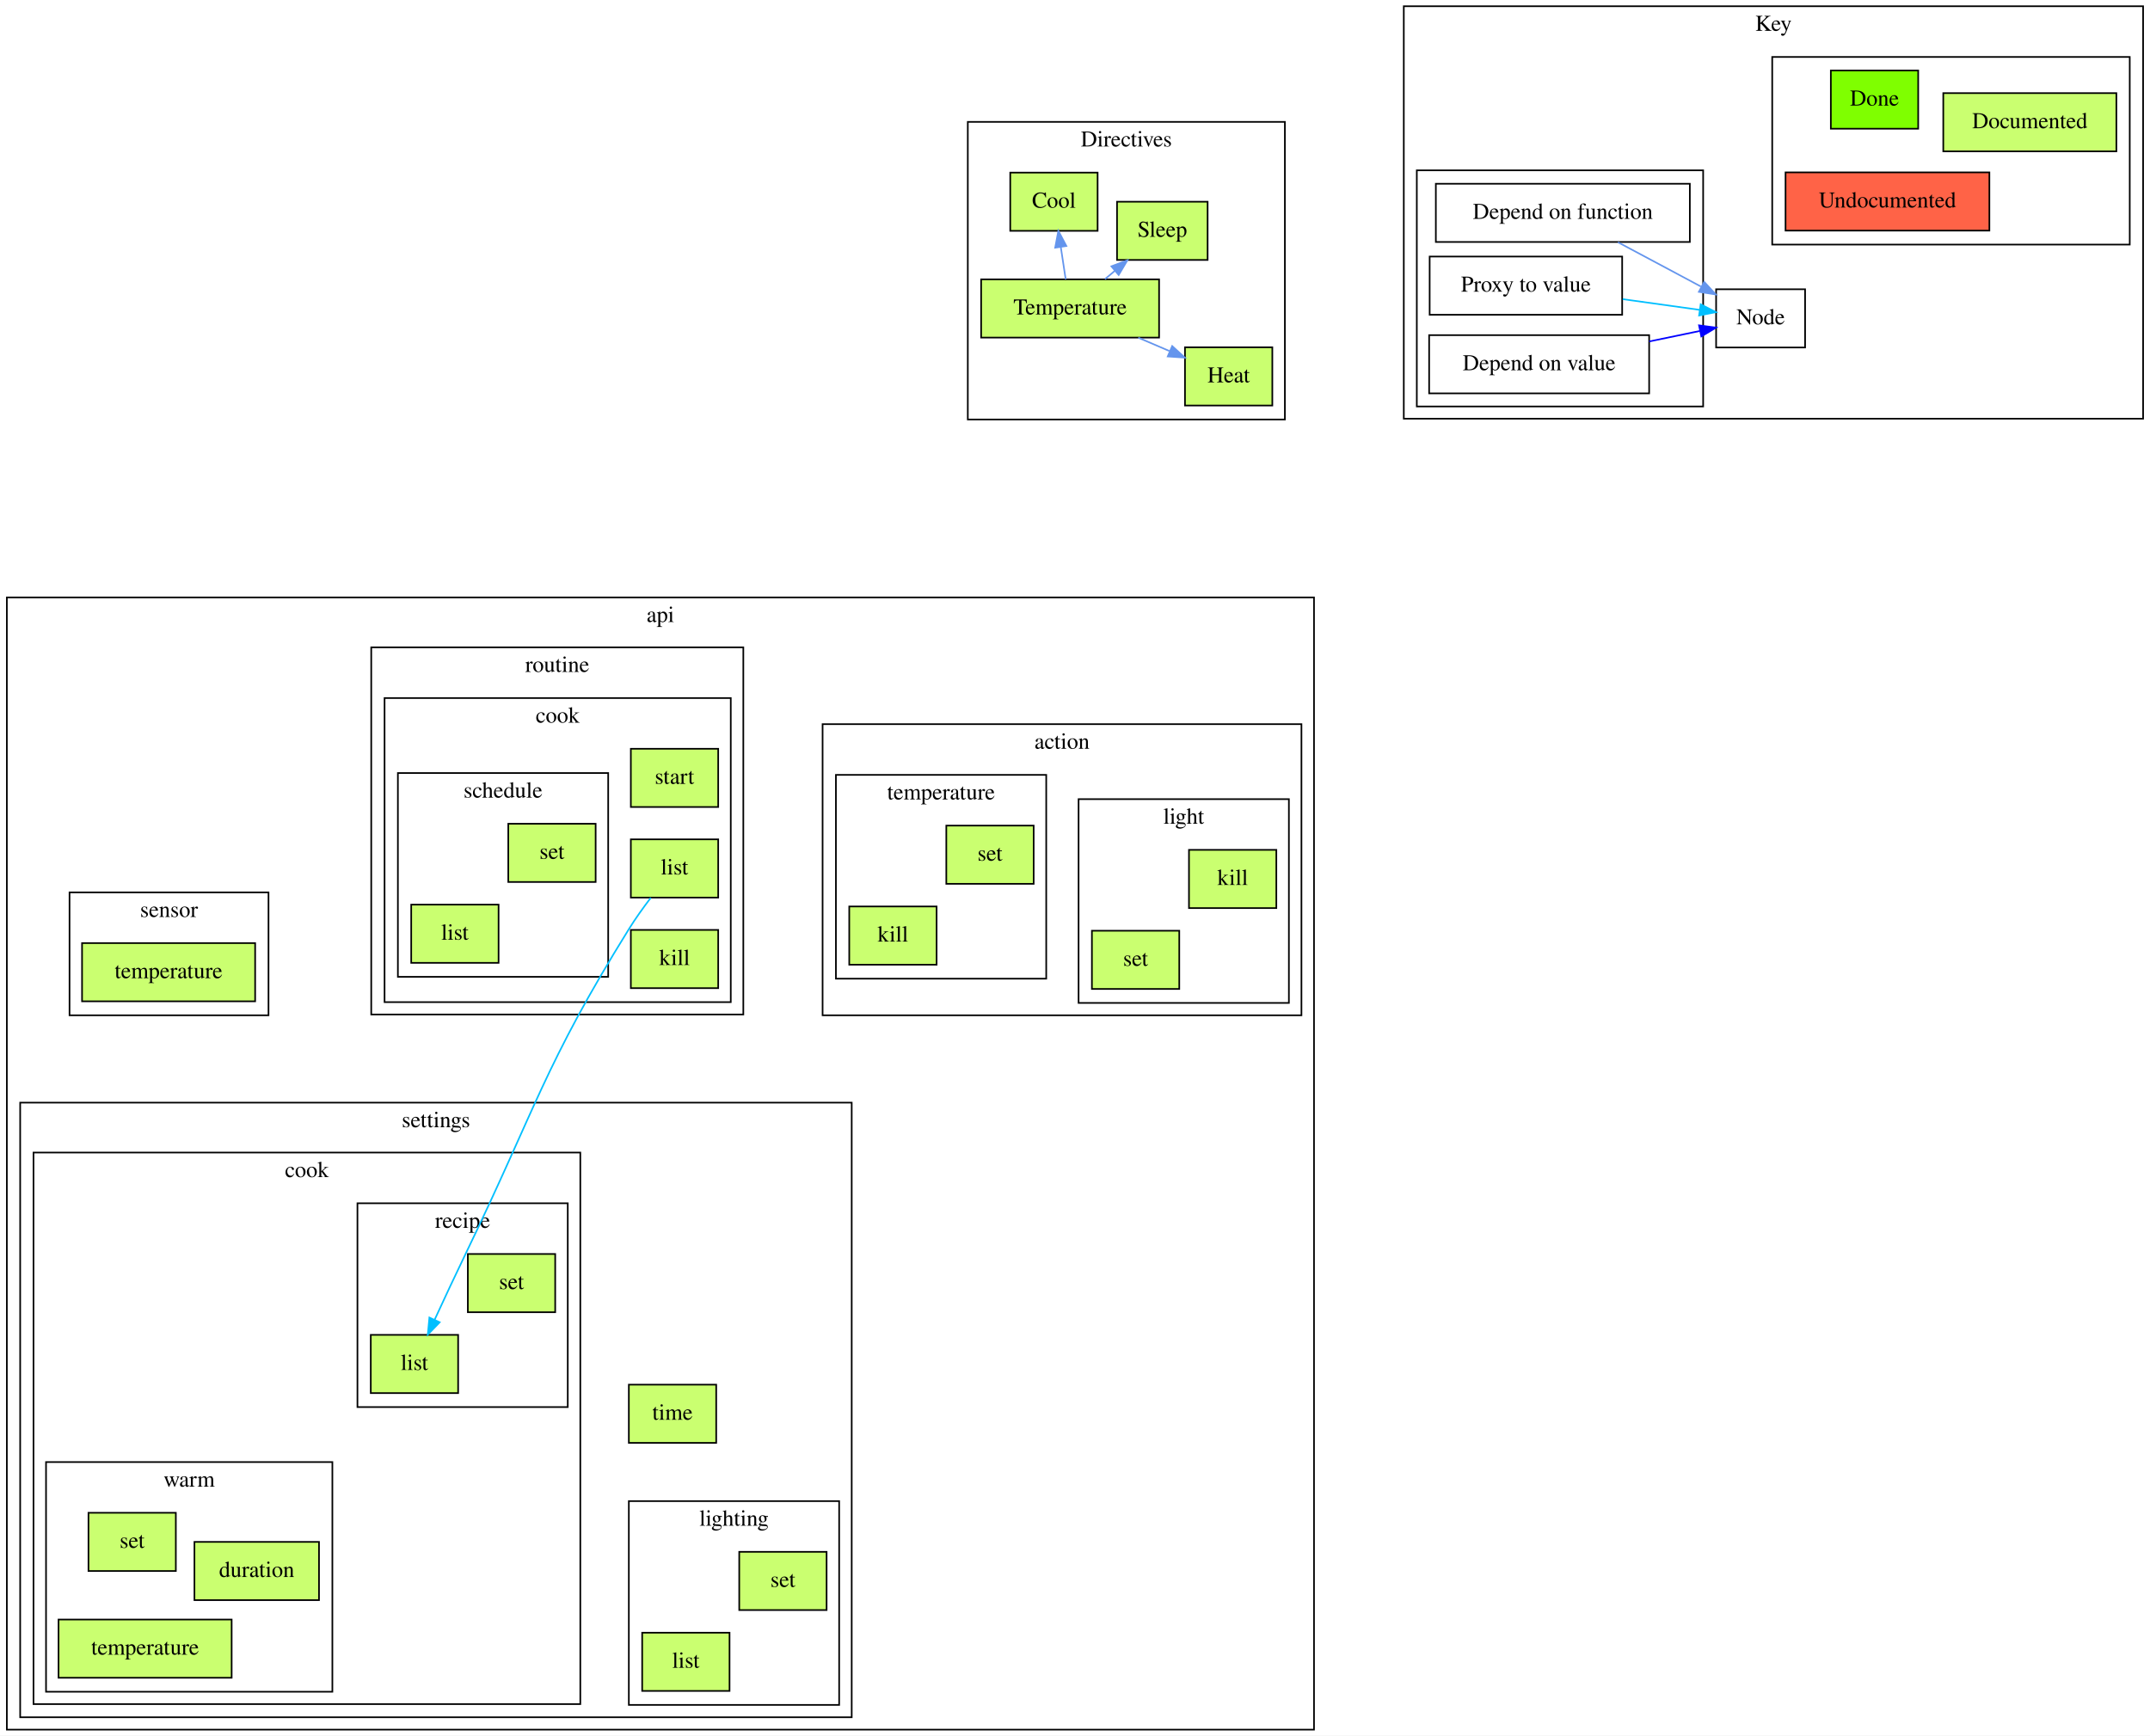
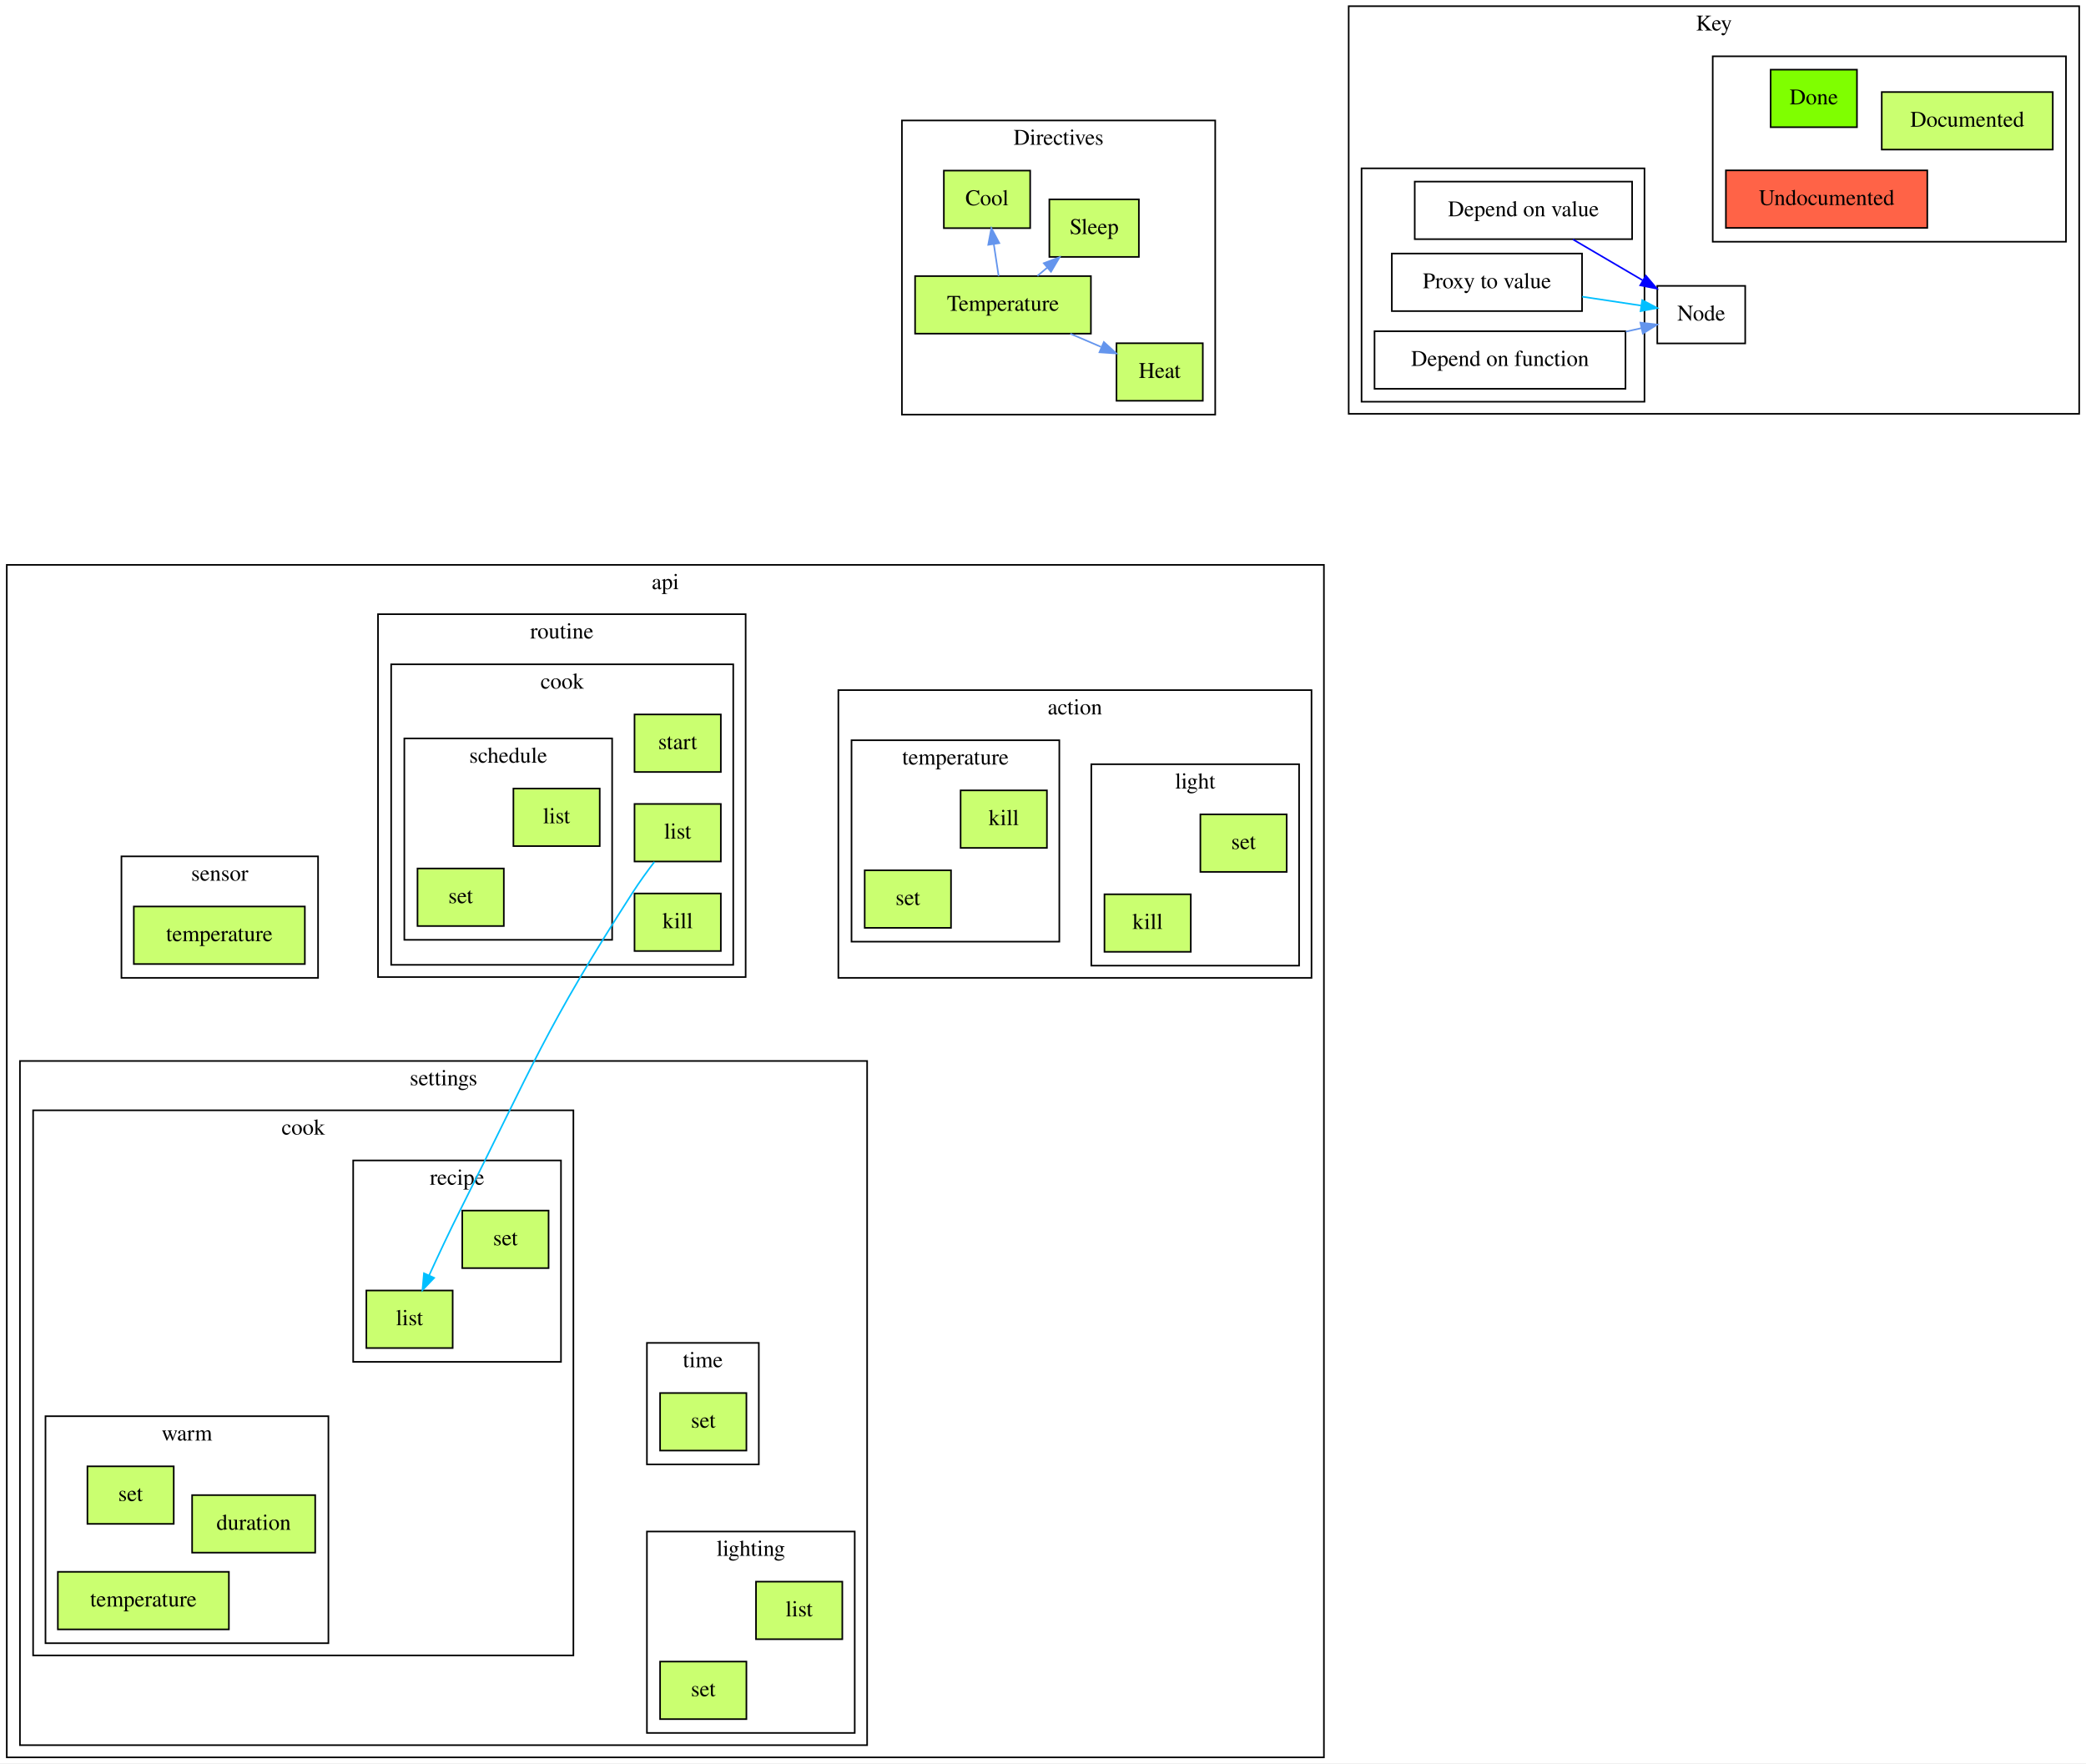
- <svg xmlns="http://www.w3.org/2000/svg" width="1329pt" height="1073pt" viewBox="0.00 0.00 1329.00 1073.00">
-   <g id="graph0" class="graph" transform="scale(1 1) rotate(0) translate(4 1069)">
-     <polygon fill="#ffffff" stroke="transparent" points="-4,4 -4,-1069 1325,-1069 1325,4 -4,4" />
+ <svg xmlns="http://www.w3.org/2000/svg" width="1305pt" height="1103pt" viewBox="0.00 0.00 1305.00 1103.00">
+   <g id="graph0" class="graph" transform="scale(1 1) rotate(0) translate(4 1099)">
+     <polygon fill="#ffffff" stroke="transparent" points="-4,4 -4,-1099 1301,-1099 1301,4 -4,4" />
    <g id="clust1" class="cluster">
-       <polygon fill="none" stroke="#000000" points="863.738,-810.141 863.738,-1065.141 1320.738,-1065.141 1320.738,-810.141 863.738,-810.141" />
-       <text text-anchor="middle" x="1092.238" y="-1049.941" font-family="Times,serif" font-size="14.00" fill="#000000">Key</text>
+       <polygon fill="none" stroke="#000000" points="839.738,-840.141 839.738,-1095.141 1296.738,-1095.141 1296.738,-840.141 839.738,-840.141" />
+       <text text-anchor="middle" x="1068.238" y="-1079.941" font-family="Times,serif" font-size="14.00" fill="#000000">Key</text>
    </g>
    <g id="clust2" class="cluster">
-       <polygon fill="none" stroke="#000000" points="1091.476,-917.782 1091.476,-1033.782 1312.476,-1033.782 1312.476,-917.782 1091.476,-917.782" />
+       <polygon fill="none" stroke="#000000" points="1067.476,-947.782 1067.476,-1063.782 1288.476,-1063.782 1288.476,-947.782 1067.476,-947.782" />
    </g>
    <g id="clust3" class="cluster">
-       <polygon fill="none" stroke="#000000" points="871.787,-817.692 871.787,-963.692 1048.787,-963.692 1048.787,-817.692 871.787,-817.692" />
+       <polygon fill="none" stroke="#000000" points="847.787,-847.692 847.787,-993.692 1024.787,-993.692 1024.787,-847.692 847.787,-847.692" />
    </g>
    <g id="clust4" class="cluster">
-       <polygon fill="none" stroke="#000000" points="594.238,-809.641 594.238,-993.641 790.238,-993.641 790.238,-809.641 594.238,-809.641" />
-       <text text-anchor="middle" x="692.238" y="-978.441" font-family="Times,serif" font-size="14.00" fill="#000000">Directives</text>
+       <polygon fill="none" stroke="#000000" points="560.238,-839.641 560.238,-1023.641 756.238,-1023.641 756.238,-839.641 560.238,-839.641" />
+       <text text-anchor="middle" x="658.238" y="-1008.441" font-family="Times,serif" font-size="14.00" fill="#000000">Directives</text>
    </g>
    <g id="clust5" class="cluster">
-       <polygon fill="none" stroke="#000000" points=".238,.359 .238,-699.641 808.238,-699.641 808.238,.359 .238,.359" />
-       <text text-anchor="middle" x="404.238" y="-684.441" font-family="Times,serif" font-size="14.00" fill="#000000">api</text>
+       <polygon fill="none" stroke="#000000" points=".238,.359 .238,-745.641 824.238,-745.641 824.238,.359 .238,.359" />
+       <text text-anchor="middle" x="412.238" y="-730.441" font-family="Times,serif" font-size="14.00" fill="#000000">api</text>
    </g>
    <g id="clust6" class="cluster">
-       <polygon fill="none" stroke="#000000" points="504.476,-441.282 504.476,-621.282 800.476,-621.282 800.476,-441.282 504.476,-441.282" />
-       <text text-anchor="middle" x="652.476" y="-606.082" font-family="Times,serif" font-size="14.00" fill="#000000">action</text>
+       <polygon fill="none" stroke="#000000" points="520.476,-487.282 520.476,-667.282 816.476,-667.282 816.476,-487.282 520.476,-487.282" />
+       <text text-anchor="middle" x="668.476" y="-652.082" font-family="Times,serif" font-size="14.00" fill="#000000">action</text>
    </g>
    <g id="clust7" class="cluster">
-       <polygon fill="none" stroke="#000000" points="662.714,-448.923 662.714,-574.923 792.714,-574.923 792.714,-448.923 662.714,-448.923" />
-       <text text-anchor="middle" x="727.714" y="-559.723" font-family="Times,serif" font-size="14.00" fill="#000000">light</text>
+       <polygon fill="none" stroke="#000000" points="678.714,-494.923 678.714,-620.923 808.714,-620.923 808.714,-494.923 678.714,-494.923" />
+       <text text-anchor="middle" x="743.714" y="-605.723" font-family="Times,serif" font-size="14.00" fill="#000000">light</text>
    </g>
    <g id="clust8" class="cluster">
-       <polygon fill="none" stroke="#000000" points="512.714,-463.923 512.714,-589.923 642.714,-589.923 642.714,-463.923 512.714,-463.923" />
-       <text text-anchor="middle" x="577.714" y="-574.723" font-family="Times,serif" font-size="14.00" fill="#000000">temperature</text>
+       <polygon fill="none" stroke="#000000" points="528.714,-509.923 528.714,-635.923 658.714,-635.923 658.714,-509.923 528.714,-509.923" />
+       <text text-anchor="middle" x="593.714" y="-620.723" font-family="Times,serif" font-size="14.00" fill="#000000">temperature</text>
    </g>
    <g id="clust9" class="cluster">
-       <polygon fill="none" stroke="#000000" points="38.976,-441.282 38.976,-517.282 161.976,-517.282 161.976,-441.282 38.976,-441.282" />
-       <text text-anchor="middle" x="100.476" y="-502.082" font-family="Times,serif" font-size="14.00" fill="#000000">sensor</text>
+       <polygon fill="none" stroke="#000000" points="71.976,-487.282 71.976,-563.282 194.976,-563.282 194.976,-487.282 71.976,-487.282" />
+       <text text-anchor="middle" x="133.476" y="-548.082" font-family="Times,serif" font-size="14.00" fill="#000000">sensor</text>
    </g>
    <g id="clust10" class="cluster">
-       <polygon fill="none" stroke="#000000" points="225.476,-441.782 225.476,-668.782 455.476,-668.782 455.476,-441.782 225.476,-441.782" />
-       <text text-anchor="middle" x="340.476" y="-653.582" font-family="Times,serif" font-size="14.00" fill="#000000">routine</text>
+       <polygon fill="none" stroke="#000000" points="232.476,-487.782 232.476,-714.782 462.476,-714.782 462.476,-487.782 232.476,-487.782" />
+       <text text-anchor="middle" x="347.476" y="-699.582" font-family="Times,serif" font-size="14.00" fill="#000000">routine</text>
    </g>
    <g id="clust11" class="cluster">
-       <polygon fill="none" stroke="#000000" points="233.714,-449.423 233.714,-637.423 447.714,-637.423 447.714,-449.423 233.714,-449.423" />
-       <text text-anchor="middle" x="340.714" y="-622.223" font-family="Times,serif" font-size="14.00" fill="#000000">cook</text>
+       <polygon fill="none" stroke="#000000" points="240.714,-495.423 240.714,-683.423 454.714,-683.423 454.714,-495.423 240.714,-495.423" />
+       <text text-anchor="middle" x="347.714" y="-668.223" font-family="Times,serif" font-size="14.00" fill="#000000">cook</text>
    </g>
    <g id="clust12" class="cluster">
-       <polygon fill="none" stroke="#000000" points="241.952,-465.064 241.952,-591.064 371.952,-591.064 371.952,-465.064 241.952,-465.064" />
-       <text text-anchor="middle" x="306.952" y="-575.864" font-family="Times,serif" font-size="14.00" fill="#000000">schedule</text>
+       <polygon fill="none" stroke="#000000" points="248.952,-511.064 248.952,-637.064 378.952,-637.064 378.952,-511.064 248.952,-511.064" />
+       <text text-anchor="middle" x="313.952" y="-621.864" font-family="Times,serif" font-size="14.00" fill="#000000">schedule</text>
    </g>
    <g id="clust13" class="cluster">
-       <polygon fill="none" stroke="#000000" points="8.476,-7.282 8.476,-387.282 522.476,-387.282 522.476,-7.282 8.476,-7.282" />
-       <text text-anchor="middle" x="265.476" y="-372.082" font-family="Times,serif" font-size="14.00" fill="#000000">settings</text>
+       <polygon fill="none" stroke="#000000" points="8.476,-7.282 8.476,-435.282 538.476,-435.282 538.476,-7.282 8.476,-7.282" />
+       <text text-anchor="middle" x="273.476" y="-420.082" font-family="Times,serif" font-size="14.00" fill="#000000">settings</text>
    </g>
    <g id="clust14" class="cluster">
-       <polygon fill="none" stroke="#000000" points="384.714,-14.923 384.714,-140.923 514.714,-140.923 514.714,-14.923 384.714,-14.923" />
-       <text text-anchor="middle" x="449.714" y="-125.723" font-family="Times,serif" font-size="14.00" fill="#000000">lighting</text>
+       <polygon fill="none" stroke="#000000" points="400.714,-182.923 400.714,-258.923 470.714,-258.923 470.714,-182.923 400.714,-182.923" />
+       <text text-anchor="middle" x="435.714" y="-243.723" font-family="Times,serif" font-size="14.00" fill="#000000">time</text>
    </g>
    <g id="clust15" class="cluster">
-       <polygon fill="none" stroke="#000000" points="16.714,-15.423 16.714,-356.423 354.714,-356.423 354.714,-15.423 16.714,-15.423" />
-       <text text-anchor="middle" x="185.714" y="-341.223" font-family="Times,serif" font-size="14.00" fill="#000000">cook</text>
+       <polygon fill="none" stroke="#000000" points="400.714,-14.923 400.714,-140.923 530.714,-140.923 530.714,-14.923 400.714,-14.923" />
+       <text text-anchor="middle" x="465.714" y="-125.723" font-family="Times,serif" font-size="14.00" fill="#000000">lighting</text>
    </g>
    <g id="clust16" class="cluster">
-       <polygon fill="none" stroke="#000000" points="24.453,-23.064 24.453,-165.064 201.452,-165.064 201.452,-23.064 24.453,-23.064" />
-       <text text-anchor="middle" x="112.953" y="-149.864" font-family="Times,serif" font-size="14.00" fill="#000000">warm</text>
+       <polygon fill="none" stroke="#000000" points="16.714,-63.423 16.714,-404.423 354.714,-404.423 354.714,-63.423 16.714,-63.423" />
+       <text text-anchor="middle" x="185.714" y="-389.223" font-family="Times,serif" font-size="14.00" fill="#000000">cook</text>
    </g>
    <g id="clust17" class="cluster">
-       <polygon fill="none" stroke="#000000" points="216.952,-199.064 216.952,-325.064 346.952,-325.064 346.952,-199.064 216.952,-199.064" />
-       <text text-anchor="middle" x="281.952" y="-309.864" font-family="Times,serif" font-size="14.00" fill="#000000">recipe</text>
+       <polygon fill="none" stroke="#000000" points="24.453,-71.064 24.453,-213.064 201.452,-213.064 201.452,-71.064 24.453,-71.064" />
+       <text text-anchor="middle" x="112.953" y="-197.864" font-family="Times,serif" font-size="14.00" fill="#000000">warm</text>
+     </g>
+     <g id="clust18" class="cluster">
+       <polygon fill="none" stroke="#000000" points="216.952,-247.064 216.952,-373.064 346.952,-373.064 346.952,-247.064 216.952,-247.064" />
+       <text text-anchor="middle" x="281.952" y="-357.864" font-family="Times,serif" font-size="14.00" fill="#000000">recipe</text>
    </g>
    <g id="node1" class="node">
-       <polygon fill="#7fff00" stroke="#000000" points="1127.714,-989.423 1127.714,-1025.423 1181.714,-1025.423 1181.714,-989.423 1127.714,-989.423" />
-       <text text-anchor="middle" x="1154.714" y="-1003.723" font-family="Times,serif" font-size="14.00" fill="#000000">Done</text>
+       <polygon fill="#7fff00" stroke="#000000" points="1103.714,-1019.423 1103.714,-1055.423 1157.714,-1055.423 1157.714,-1019.423 1103.714,-1019.423" />
+       <text text-anchor="middle" x="1130.714" y="-1033.723" font-family="Times,serif" font-size="14.00" fill="#000000">Done</text>
    </g>
    <g id="node2" class="node">
-       <polygon fill="#caff70" stroke="#000000" points="1197.214,-975.423 1197.214,-1011.423 1304.214,-1011.423 1304.214,-975.423 1197.214,-975.423" />
-       <text text-anchor="middle" x="1250.714" y="-989.723" font-family="Times,serif" font-size="14.00" fill="#000000">Documented</text>
+       <polygon fill="#caff70" stroke="#000000" points="1173.214,-1005.423 1173.214,-1041.423 1280.214,-1041.423 1280.214,-1005.423 1173.214,-1005.423" />
+       <text text-anchor="middle" x="1226.714" y="-1019.723" font-family="Times,serif" font-size="14.00" fill="#000000">Documented</text>
    </g>
    <g id="node3" class="node">
-       <polygon fill="#ff6347" stroke="#000000" points="1099.714,-926.423 1099.714,-962.423 1225.714,-962.423 1225.714,-926.423 1099.714,-926.423" />
-       <text text-anchor="middle" x="1162.714" y="-940.723" font-family="Times,serif" font-size="14.00" fill="#000000">Undocumented</text>
+       <polygon fill="#ff6347" stroke="#000000" points="1075.714,-956.423 1075.714,-992.423 1201.714,-992.423 1201.714,-956.423 1075.714,-956.423" />
+       <text text-anchor="middle" x="1138.714" y="-970.723" font-family="Times,serif" font-size="14.00" fill="#000000">Undocumented</text>
    </g>
    <g id="node4" class="node">
-       <polygon fill="transparent" stroke="#000000" points="879.405,-825.792 879.405,-861.792 1015.405,-861.792 1015.405,-825.792 879.405,-825.792" />
-       <text text-anchor="middle" x="947.405" y="-840.092" font-family="Times,serif" font-size="14.00" fill="#000000">Depend on value</text>
+       <polygon fill="transparent" stroke="#000000" points="881.055,-949.394 881.055,-985.394 1017.055,-985.394 1017.055,-949.394 881.055,-949.394" />
+       <text text-anchor="middle" x="949.055" y="-963.694" font-family="Times,serif" font-size="14.00" fill="#000000">Depend on value</text>
    </g>
    <g id="node7" class="node">
-       <polygon fill="transparent" stroke="#000000" points="1056.799,-854.164 1056.799,-890.164 1111.799,-890.164 1111.799,-854.164 1056.799,-854.164" />
-       <text text-anchor="middle" x="1084.299" y="-868.464" font-family="Times,serif" font-size="14.00" fill="#000000">Node</text>
+       <polygon fill="transparent" stroke="#000000" points="1032.799,-884.164 1032.799,-920.164 1087.799,-920.164 1087.799,-884.164 1032.799,-884.164" />
+       <text text-anchor="middle" x="1060.299" y="-898.464" font-family="Times,serif" font-size="14.00" fill="#000000">Node</text>
    </g>
    <g id="edge1" class="edge">
-       <path fill="none" stroke="#0000ff" d="M1015.451,-857.895C1026.194,-860.121 1036.95,-862.35 1046.66,-864.363" />
-       <polygon fill="#0000ff" stroke="#0000ff" points="1046.235,-867.849 1056.737,-866.451 1047.655,-860.995 1046.235,-867.849" />
+       <path fill="none" stroke="#0000ff" d="M980.043,-949.224C993.543,-941.307 1009.471,-931.968 1023.563,-923.705" />
+       <polygon fill="#0000ff" stroke="#0000ff" points="1025.658,-926.533 1032.514,-918.456 1022.118,-920.495 1025.658,-926.533" />
    </g>
    <g id="node5" class="node">
-       <polygon fill="transparent" stroke="#000000" points="879.726,-874.389 879.726,-910.389 998.726,-910.389 998.726,-874.389 879.726,-874.389" />
-       <text text-anchor="middle" x="939.226" y="-888.689" font-family="Times,serif" font-size="14.00" fill="#000000">Proxy to value</text>
+       <polygon fill="transparent" stroke="#000000" points="866.726,-904.389 866.726,-940.389 985.726,-940.389 985.726,-904.389 866.726,-904.389" />
+       <text text-anchor="middle" x="926.226" y="-918.689" font-family="Times,serif" font-size="14.00" fill="#000000">Proxy to value</text>
    </g>
    <g id="edge2" class="edge">
-       <path fill="none" stroke="#00bfff" d="M999.07,-884.046C1015.149,-881.804 1032.086,-879.443 1046.588,-877.421" />
-       <polygon fill="#00bfff" stroke="#00bfff" points="1047.249,-880.863 1056.67,-876.015 1046.283,-873.93 1047.249,-880.863" />
+       <path fill="none" stroke="#00bfff" d="M985.813,-913.4C998.343,-911.51 1011.224,-909.567 1022.676,-907.839" />
+       <polygon fill="#00bfff" stroke="#00bfff" points="1023.375,-911.274 1032.741,-906.321 1022.331,-904.352 1023.375,-911.274" />
    </g>
    <g id="node6" class="node">
-       <polygon fill="transparent" stroke="#000000" points="883.555,-919.394 883.555,-955.394 1040.555,-955.394 1040.555,-919.394 883.555,-919.394" />
-       <text text-anchor="middle" x="962.055" y="-933.694" font-family="Times,serif" font-size="14.00" fill="#000000">Depend on function</text>
+       <polygon fill="transparent" stroke="#000000" points="855.905,-855.792 855.905,-891.792 1012.905,-891.792 1012.905,-855.792 855.905,-855.792" />
+       <text text-anchor="middle" x="934.405" y="-870.092" font-family="Times,serif" font-size="14.00" fill="#000000">Depend on function</text>
    </g>
    <g id="edge3" class="edge">
-       <path fill="none" stroke="#6495ed" d="M996.107,-919.224C1012.052,-910.715 1031.077,-900.563 1047.368,-891.87" />
-       <polygon fill="#6495ed" stroke="#6495ed" points="1049.426,-894.739 1056.601,-886.944 1046.13,-888.564 1049.426,-894.739" />
+       <path fill="none" stroke="#6495ed" d="M1013.063,-891.518C1016.433,-892.278 1019.739,-893.023 1022.939,-893.744" />
+       <polygon fill="#6495ed" stroke="#6495ed" points="1022.222,-897.17 1032.746,-895.954 1023.761,-890.341 1022.222,-897.17" />
    </g>
    <g id="node8" class="node">
-       <polygon fill="#caff70" stroke="#000000" points="686.476,-908.282 686.476,-944.282 742.476,-944.282 742.476,-908.282 686.476,-908.282" />
-       <text text-anchor="middle" x="714.476" y="-922.582" font-family="Times,serif" font-size="14.00" fill="#000000">Sleep</text>
+       <polygon fill="#caff70" stroke="#000000" points="652.476,-938.282 652.476,-974.282 708.476,-974.282 708.476,-938.282 652.476,-938.282" />
+       <text text-anchor="middle" x="680.476" y="-952.582" font-family="Times,serif" font-size="14.00" fill="#000000">Sleep</text>
    </g>
    <g id="node9" class="node">
-       <polygon fill="#caff70" stroke="#000000" points="728.476,-818.282 728.476,-854.282 782.476,-854.282 782.476,-818.282 728.476,-818.282" />
-       <text text-anchor="middle" x="755.476" y="-832.582" font-family="Times,serif" font-size="14.00" fill="#000000">Heat</text>
+       <polygon fill="#caff70" stroke="#000000" points="694.476,-848.282 694.476,-884.282 748.476,-884.282 748.476,-848.282 694.476,-848.282" />
+       <text text-anchor="middle" x="721.476" y="-862.582" font-family="Times,serif" font-size="14.00" fill="#000000">Heat</text>
    </g>
    <g id="node10" class="node">
-       <polygon fill="#caff70" stroke="#000000" points="620.476,-926.282 620.476,-962.282 674.476,-962.282 674.476,-926.282 620.476,-926.282" />
-       <text text-anchor="middle" x="647.476" y="-940.582" font-family="Times,serif" font-size="14.00" fill="#000000">Cool</text>
+       <polygon fill="#caff70" stroke="#000000" points="586.476,-956.282 586.476,-992.282 640.476,-992.282 640.476,-956.282 586.476,-956.282" />
+       <text text-anchor="middle" x="613.476" y="-970.582" font-family="Times,serif" font-size="14.00" fill="#000000">Cool</text>
    </g>
    <g id="node11" class="node">
-       <polygon fill="#caff70" stroke="#000000" points="602.476,-860.282 602.476,-896.282 712.476,-896.282 712.476,-860.282 602.476,-860.282" />
-       <text text-anchor="middle" x="657.476" y="-874.582" font-family="Times,serif" font-size="14.00" fill="#000000">Temperature</text>
+       <polygon fill="#caff70" stroke="#000000" points="568.476,-890.282 568.476,-926.282 678.476,-926.282 678.476,-890.282 568.476,-890.282" />
+       <text text-anchor="middle" x="623.476" y="-904.582" font-family="Times,serif" font-size="14.00" fill="#000000">Temperature</text>
    </g>
    <g id="edge4" class="edge">
-       <path fill="none" stroke="#6495ed" d="M679.025,-896.428C681.012,-898.101 683.046,-899.814 685.086,-901.532" />
-       <polygon fill="#6495ed" stroke="#6495ed" points="682.993,-904.345 692.896,-908.109 687.502,-898.991 682.993,-904.345" />
+       <path fill="none" stroke="#6495ed" d="M645.025,-926.428C647.012,-928.101 649.046,-929.814 651.086,-931.532" />
+       <polygon fill="#6495ed" stroke="#6495ed" points="648.993,-934.345 658.896,-938.109 653.502,-928.991 648.993,-934.345" />
    </g>
    <g id="edge5" class="edge">
-       <path fill="none" stroke="#6495ed" d="M699.606,-860.226C706.006,-857.483 712.566,-854.672 718.837,-851.984" />
-       <polygon fill="#6495ed" stroke="#6495ed" points="720.576,-855.047 728.389,-847.89 717.819,-848.613 720.576,-855.047" />
+       <path fill="none" stroke="#6495ed" d="M665.606,-890.226C672.006,-887.483 678.566,-884.672 684.837,-881.984" />
+       <polygon fill="#6495ed" stroke="#6495ed" points="686.576,-885.047 694.389,-877.89 683.819,-878.613 686.576,-885.047" />
    </g>
    <g id="edge6" class="edge">
-       <path fill="none" stroke="#6495ed" d="M654.744,-896.317C653.818,-902.428 652.76,-909.408 651.744,-916.116" />
-       <polygon fill="#6495ed" stroke="#6495ed" points="648.243,-915.857 650.206,-926.269 655.164,-916.906 648.243,-915.857" />
+       <path fill="none" stroke="#6495ed" d="M620.744,-926.317C619.818,-932.428 618.76,-939.408 617.744,-946.116" />
+       <polygon fill="#6495ed" stroke="#6495ed" points="614.243,-945.857 616.206,-956.269 621.164,-946.906 614.243,-945.857" />
    </g>
    <g id="node12" class="node">
-       <polygon fill="#caff70" stroke="#000000" points="730.952,-507.564 730.952,-543.564 784.952,-543.564 784.952,-507.564 730.952,-507.564" />
-       <text text-anchor="middle" x="757.952" y="-521.864" font-family="Times,serif" font-size="14.00" fill="#000000">kill</text>
+       <polygon fill="#caff70" stroke="#000000" points="686.952,-503.564 686.952,-539.564 740.952,-539.564 740.952,-503.564 686.952,-503.564" />
+       <text text-anchor="middle" x="713.952" y="-517.864" font-family="Times,serif" font-size="14.00" fill="#000000">kill</text>
    </g>
    <g id="node13" class="node">
-       <polygon fill="#caff70" stroke="#000000" points="670.952,-457.564 670.952,-493.564 724.952,-493.564 724.952,-457.564 670.952,-457.564" />
-       <text text-anchor="middle" x="697.952" y="-471.864" font-family="Times,serif" font-size="14.00" fill="#000000">set</text>
+       <polygon fill="#caff70" stroke="#000000" points="746.952,-553.564 746.952,-589.564 800.952,-589.564 800.952,-553.564 746.952,-553.564" />
+       <text text-anchor="middle" x="773.952" y="-567.864" font-family="Times,serif" font-size="14.00" fill="#000000">set</text>
    </g>
    <g id="node14" class="node">
-       <polygon fill="#caff70" stroke="#000000" points="520.952,-472.564 520.952,-508.564 574.952,-508.564 574.952,-472.564 520.952,-472.564" />
-       <text text-anchor="middle" x="547.952" y="-486.864" font-family="Times,serif" font-size="14.00" fill="#000000">kill</text>
+       <polygon fill="#caff70" stroke="#000000" points="596.952,-568.564 596.952,-604.564 650.952,-604.564 650.952,-568.564 596.952,-568.564" />
+       <text text-anchor="middle" x="623.952" y="-582.864" font-family="Times,serif" font-size="14.00" fill="#000000">kill</text>
    </g>
    <g id="node15" class="node">
-       <polygon fill="#caff70" stroke="#000000" points="580.952,-522.564 580.952,-558.564 634.952,-558.564 634.952,-522.564 580.952,-522.564" />
-       <text text-anchor="middle" x="607.952" y="-536.864" font-family="Times,serif" font-size="14.00" fill="#000000">set</text>
+       <polygon fill="#caff70" stroke="#000000" points="536.952,-518.564 536.952,-554.564 590.952,-554.564 590.952,-518.564 536.952,-518.564" />
+       <text text-anchor="middle" x="563.952" y="-532.864" font-family="Times,serif" font-size="14.00" fill="#000000">set</text>
    </g>
    <g id="node16" class="node">
-       <polygon fill="#caff70" stroke="#000000" points="46.714,-449.923 46.714,-485.923 153.714,-485.923 153.714,-449.923 46.714,-449.923" />
-       <text text-anchor="middle" x="100.214" y="-464.223" font-family="Times,serif" font-size="14.00" fill="#000000">temperature</text>
+       <polygon fill="#caff70" stroke="#000000" points="79.714,-495.923 79.714,-531.923 186.714,-531.923 186.714,-495.923 79.714,-495.923" />
+       <text text-anchor="middle" x="133.214" y="-510.223" font-family="Times,serif" font-size="14.00" fill="#000000">temperature</text>
    </g>
    <g id="node17" class="node">
-       <polygon fill="#caff70" stroke="#000000" points="385.952,-514.064 385.952,-550.064 439.952,-550.064 439.952,-514.064 385.952,-514.064" />
-       <text text-anchor="middle" x="412.952" y="-528.364" font-family="Times,serif" font-size="14.00" fill="#000000">list</text>
+       <polygon fill="#caff70" stroke="#000000" points="392.952,-560.064 392.952,-596.064 446.952,-596.064 446.952,-560.064 392.952,-560.064" />
+       <text text-anchor="middle" x="419.952" y="-574.364" font-family="Times,serif" font-size="14.00" fill="#000000">list</text>
    </g>
    <g id="node28" class="node">
-       <polygon fill="#caff70" stroke="#000000" points="225.191,-207.704 225.191,-243.704 279.191,-243.704 279.191,-207.704 225.191,-207.704" />
-       <text text-anchor="middle" x="252.191" y="-222.004" font-family="Times,serif" font-size="14.00" fill="#000000">list</text>
+       <polygon fill="#caff70" stroke="#000000" points="225.191,-255.704 225.191,-291.704 279.191,-291.704 279.191,-255.704 225.191,-255.704" />
+       <text text-anchor="middle" x="252.191" y="-270.004" font-family="Times,serif" font-size="14.00" fill="#000000">list</text>
    </g>
    <g id="edge7" class="edge">
-       <path fill="none" stroke="#00bfff" d="M398.278,-513.944C393.744,-507.999 388.891,-501.254 384.873,-494.784 332.285,-410.11 327.502,-384.159 284.111,-294.424 277.539,-280.835 270.446,-265.621 264.618,-252.969" />
-       <polygon fill="#00bfff" stroke="#00bfff" points="267.791,-251.491 260.438,-243.863 261.429,-254.411 267.791,-251.491" />
+       <path fill="none" stroke="#00bfff" d="M405.4,-559.867C400.873,-553.917 395.993,-547.189 391.873,-540.784 337.596,-456.403 329.213,-432.045 284.111,-342.424 277.325,-328.941 270.209,-313.738 264.422,-301.066" />
+       <polygon fill="#00bfff" stroke="#00bfff" points="267.601,-299.601 260.284,-291.939 261.226,-302.492 267.601,-299.601" />
    </g>
    <g id="node18" class="node">
-       <polygon fill="#caff70" stroke="#000000" points="385.952,-570.064 385.952,-606.064 439.952,-606.064 439.952,-570.064 385.952,-570.064" />
-       <text text-anchor="middle" x="412.952" y="-584.364" font-family="Times,serif" font-size="14.00" fill="#000000">start</text>
+       <polygon fill="#caff70" stroke="#000000" points="392.952,-616.064 392.952,-652.064 446.952,-652.064 446.952,-616.064 392.952,-616.064" />
+       <text text-anchor="middle" x="419.952" y="-630.364" font-family="Times,serif" font-size="14.00" fill="#000000">start</text>
    </g>
    <g id="node19" class="node">
-       <polygon fill="#caff70" stroke="#000000" points="385.952,-458.064 385.952,-494.064 439.952,-494.064 439.952,-458.064 385.952,-458.064" />
-       <text text-anchor="middle" x="412.952" y="-472.364" font-family="Times,serif" font-size="14.00" fill="#000000">kill</text>
+       <polygon fill="#caff70" stroke="#000000" points="392.952,-504.064 392.952,-540.064 446.952,-540.064 446.952,-504.064 392.952,-504.064" />
+       <text text-anchor="middle" x="419.952" y="-518.364" font-family="Times,serif" font-size="14.00" fill="#000000">kill</text>
    </g>
    <g id="node20" class="node">
-       <polygon fill="#caff70" stroke="#000000" points="250.191,-473.704 250.191,-509.704 304.191,-509.704 304.191,-473.704 250.191,-473.704" />
-       <text text-anchor="middle" x="277.191" y="-488.004" font-family="Times,serif" font-size="14.00" fill="#000000">list</text>
+       <polygon fill="#caff70" stroke="#000000" points="317.191,-569.704 317.191,-605.704 371.191,-605.704 371.191,-569.704 317.191,-569.704" />
+       <text text-anchor="middle" x="344.191" y="-584.004" font-family="Times,serif" font-size="14.00" fill="#000000">list</text>
    </g>
    <g id="node21" class="node">
-       <polygon fill="#caff70" stroke="#000000" points="310.191,-523.704 310.191,-559.704 364.191,-559.704 364.191,-523.704 310.191,-523.704" />
-       <text text-anchor="middle" x="337.191" y="-538.004" font-family="Times,serif" font-size="14.00" fill="#000000">set</text>
+       <polygon fill="#caff70" stroke="#000000" points="257.191,-519.704 257.191,-555.704 311.191,-555.704 311.191,-519.704 257.191,-519.704" />
+       <text text-anchor="middle" x="284.191" y="-534.004" font-family="Times,serif" font-size="14.00" fill="#000000">set</text>
    </g>
    <g id="node22" class="node">
-       <polygon fill="#caff70" stroke="#000000" points="384.714,-176.923 384.714,-212.923 438.714,-212.923 438.714,-176.923 384.714,-176.923" />
-       <text text-anchor="middle" x="411.714" y="-191.223" font-family="Times,serif" font-size="14.00" fill="#000000">time</text>
+       <polygon fill="#caff70" stroke="#000000" points="408.952,-191.564 408.952,-227.564 462.952,-227.564 462.952,-191.564 408.952,-191.564" />
+       <text text-anchor="middle" x="435.952" y="-205.864" font-family="Times,serif" font-size="14.00" fill="#000000">set</text>
    </g>
    <g id="node23" class="node">
-       <polygon fill="#caff70" stroke="#000000" points="392.952,-23.564 392.952,-59.564 446.952,-59.564 446.952,-23.564 392.952,-23.564" />
-       <text text-anchor="middle" x="419.952" y="-37.864" font-family="Times,serif" font-size="14.00" fill="#000000">list</text>
+       <polygon fill="#caff70" stroke="#000000" points="468.952,-73.564 468.952,-109.564 522.952,-109.564 522.952,-73.564 468.952,-73.564" />
+       <text text-anchor="middle" x="495.952" y="-87.864" font-family="Times,serif" font-size="14.00" fill="#000000">list</text>
    </g>
    <g id="node24" class="node">
-       <polygon fill="#caff70" stroke="#000000" points="452.952,-73.564 452.952,-109.564 506.952,-109.564 506.952,-73.564 452.952,-73.564" />
-       <text text-anchor="middle" x="479.952" y="-87.864" font-family="Times,serif" font-size="14.00" fill="#000000">set</text>
+       <polygon fill="#caff70" stroke="#000000" points="408.952,-23.564 408.952,-59.564 462.952,-59.564 462.952,-23.564 408.952,-23.564" />
+       <text text-anchor="middle" x="435.952" y="-37.864" font-family="Times,serif" font-size="14.00" fill="#000000">set</text>
    </g>
    <g id="node25" class="node">
-       <polygon fill="#caff70" stroke="#000000" points="32.191,-31.704 32.191,-67.704 139.191,-67.704 139.191,-31.704 32.191,-31.704" />
-       <text text-anchor="middle" x="85.691" y="-46.004" font-family="Times,serif" font-size="14.00" fill="#000000">temperature</text>
+       <polygon fill="#caff70" stroke="#000000" points="32.191,-79.704 32.191,-115.704 139.191,-115.704 139.191,-79.704 32.191,-79.704" />
+       <text text-anchor="middle" x="85.691" y="-94.004" font-family="Times,serif" font-size="14.00" fill="#000000">temperature</text>
    </g>
    <g id="node26" class="node">
-       <polygon fill="#caff70" stroke="#000000" points="50.691,-97.704 50.691,-133.704 104.691,-133.704 104.691,-97.704 50.691,-97.704" />
-       <text text-anchor="middle" x="77.691" y="-112.004" font-family="Times,serif" font-size="14.00" fill="#000000">set</text>
+       <polygon fill="#caff70" stroke="#000000" points="50.691,-145.704 50.691,-181.704 104.691,-181.704 104.691,-145.704 50.691,-145.704" />
+       <text text-anchor="middle" x="77.691" y="-160.004" font-family="Times,serif" font-size="14.00" fill="#000000">set</text>
    </g>
    <g id="node27" class="node">
-       <polygon fill="#caff70" stroke="#000000" points="116.191,-79.704 116.191,-115.704 193.191,-115.704 193.191,-79.704 116.191,-79.704" />
-       <text text-anchor="middle" x="154.691" y="-94.004" font-family="Times,serif" font-size="14.00" fill="#000000">duration</text>
+       <polygon fill="#caff70" stroke="#000000" points="116.191,-127.704 116.191,-163.704 193.191,-163.704 193.191,-127.704 116.191,-127.704" />
+       <text text-anchor="middle" x="154.691" y="-142.004" font-family="Times,serif" font-size="14.00" fill="#000000">duration</text>
    </g>
    <g id="node29" class="node">
-       <polygon fill="#caff70" stroke="#000000" points="285.191,-257.704 285.191,-293.704 339.191,-293.704 339.191,-257.704 285.191,-257.704" />
-       <text text-anchor="middle" x="312.191" y="-272.004" font-family="Times,serif" font-size="14.00" fill="#000000">set</text>
+       <polygon fill="#caff70" stroke="#000000" points="285.191,-305.704 285.191,-341.704 339.191,-341.704 339.191,-305.704 285.191,-305.704" />
+       <text text-anchor="middle" x="312.191" y="-320.004" font-family="Times,serif" font-size="14.00" fill="#000000">set</text>
    </g>
  </g>
</svg>
